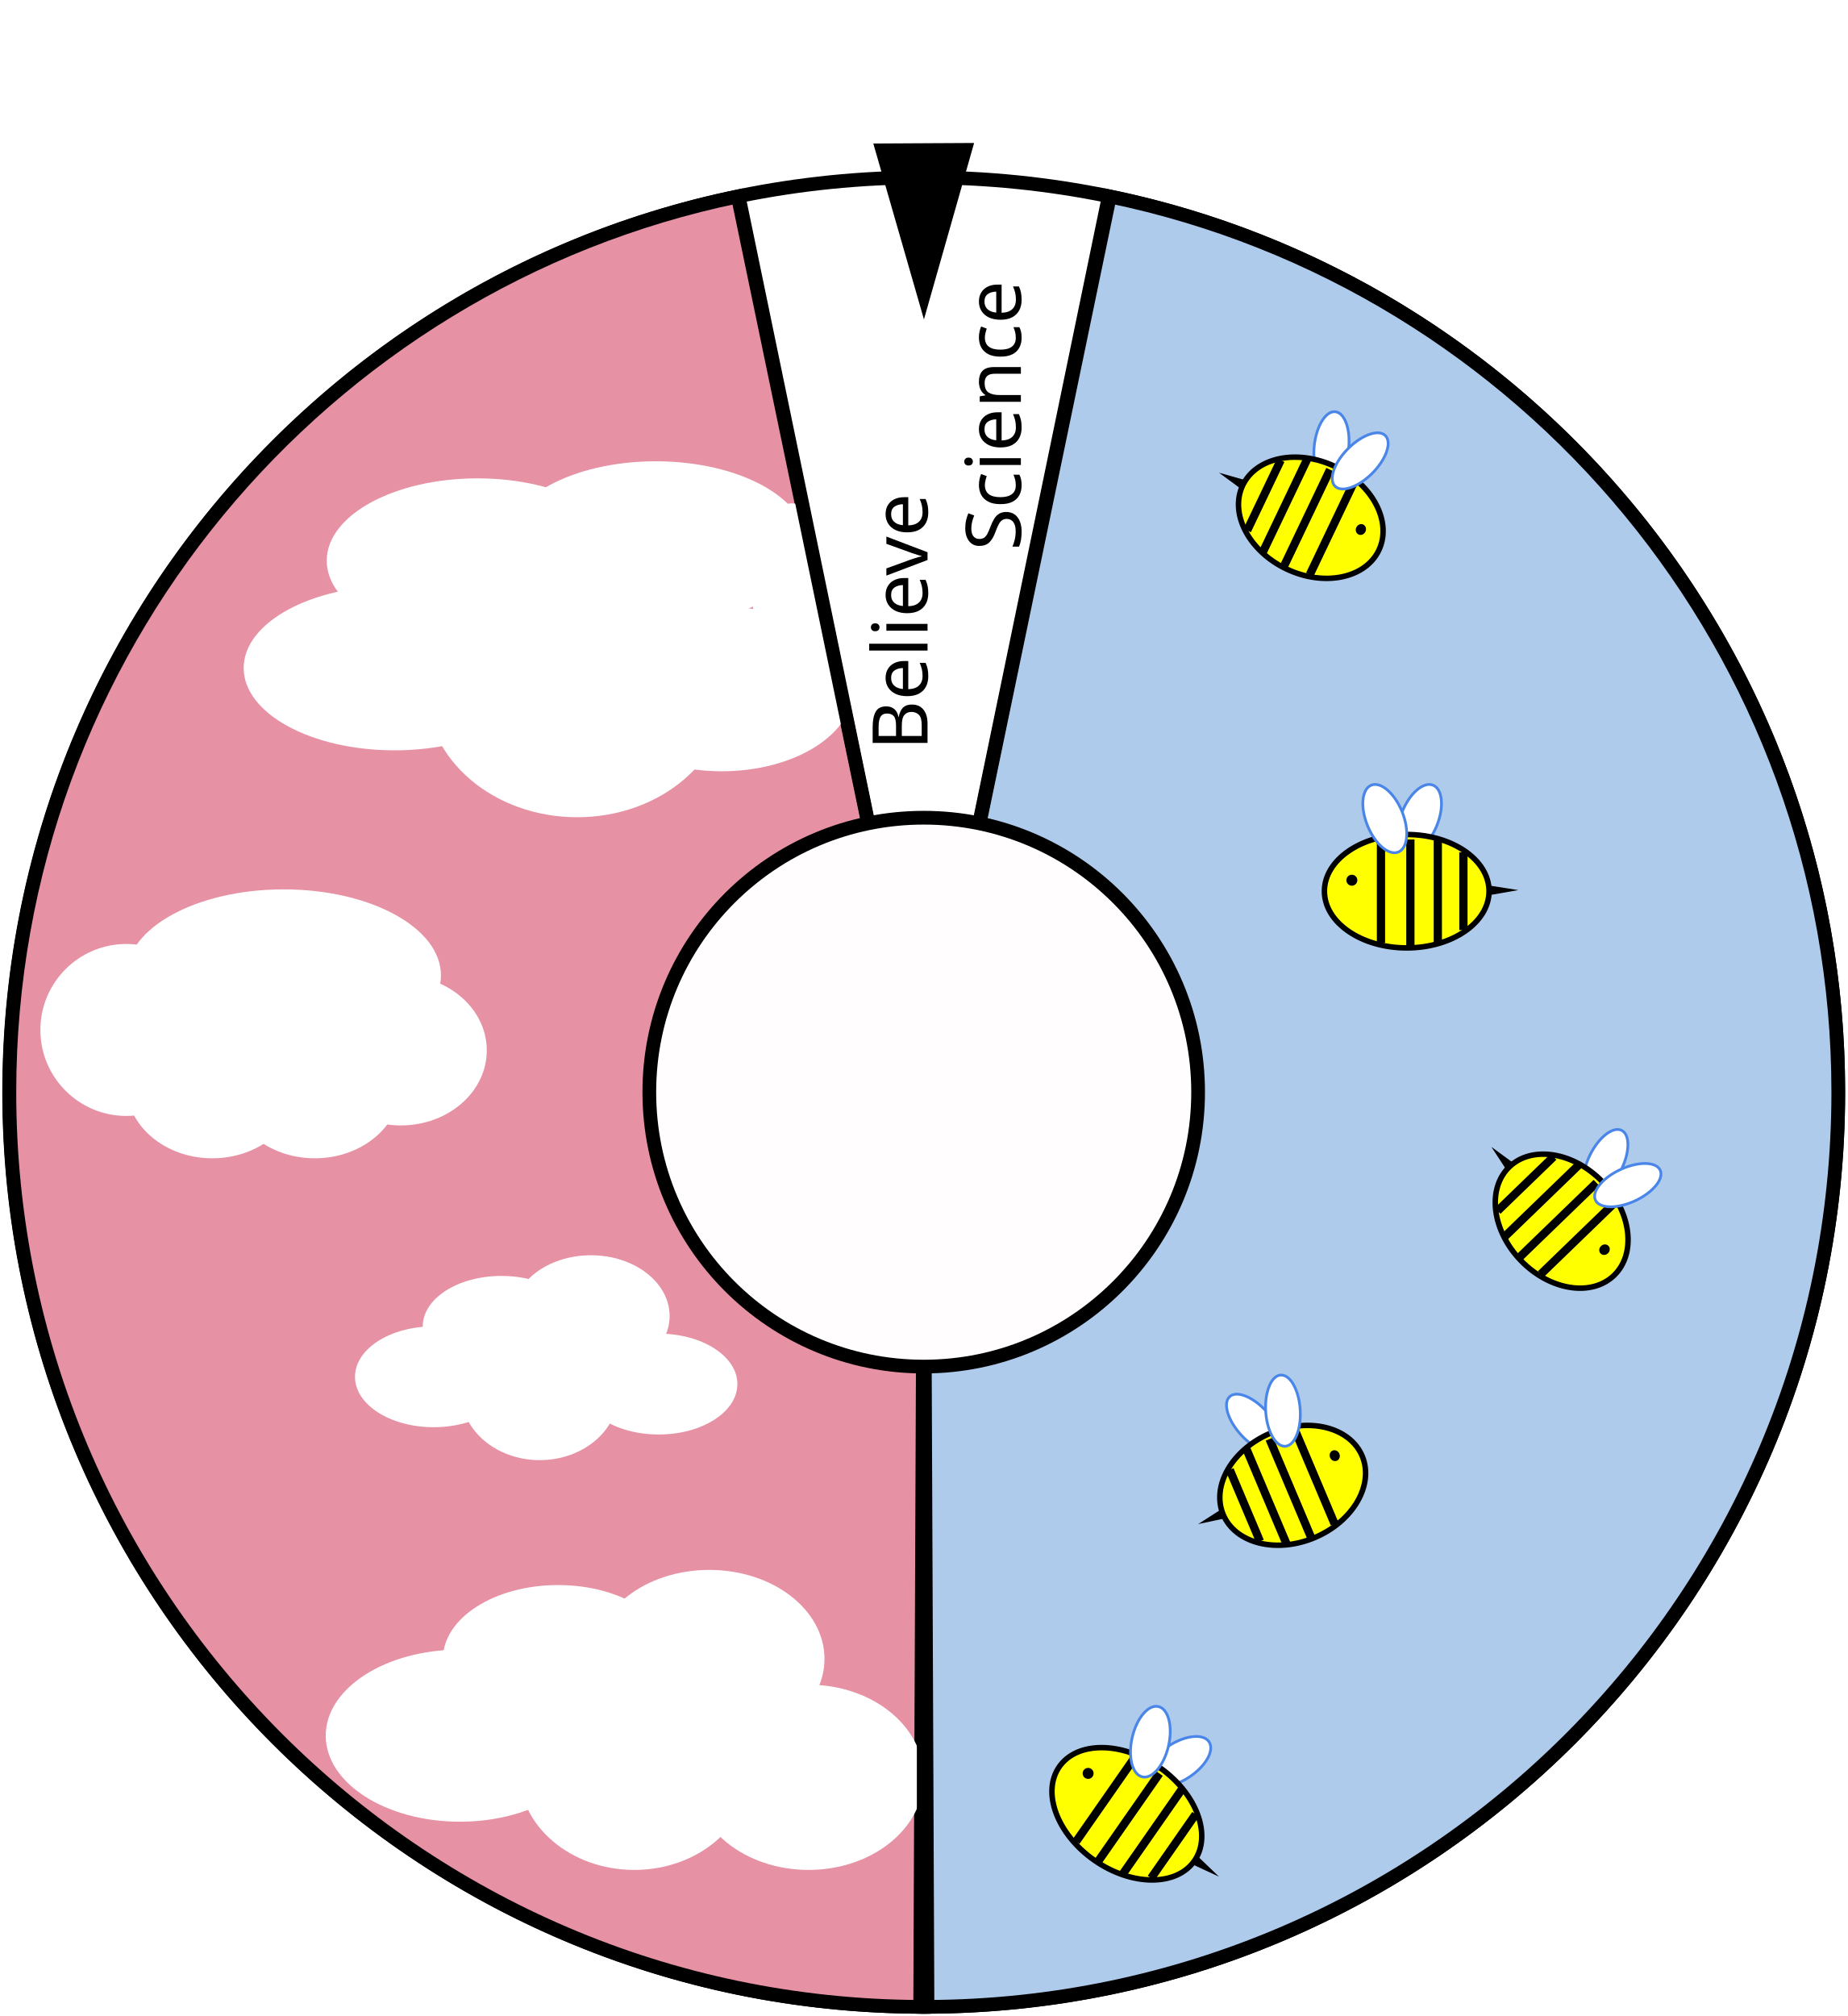
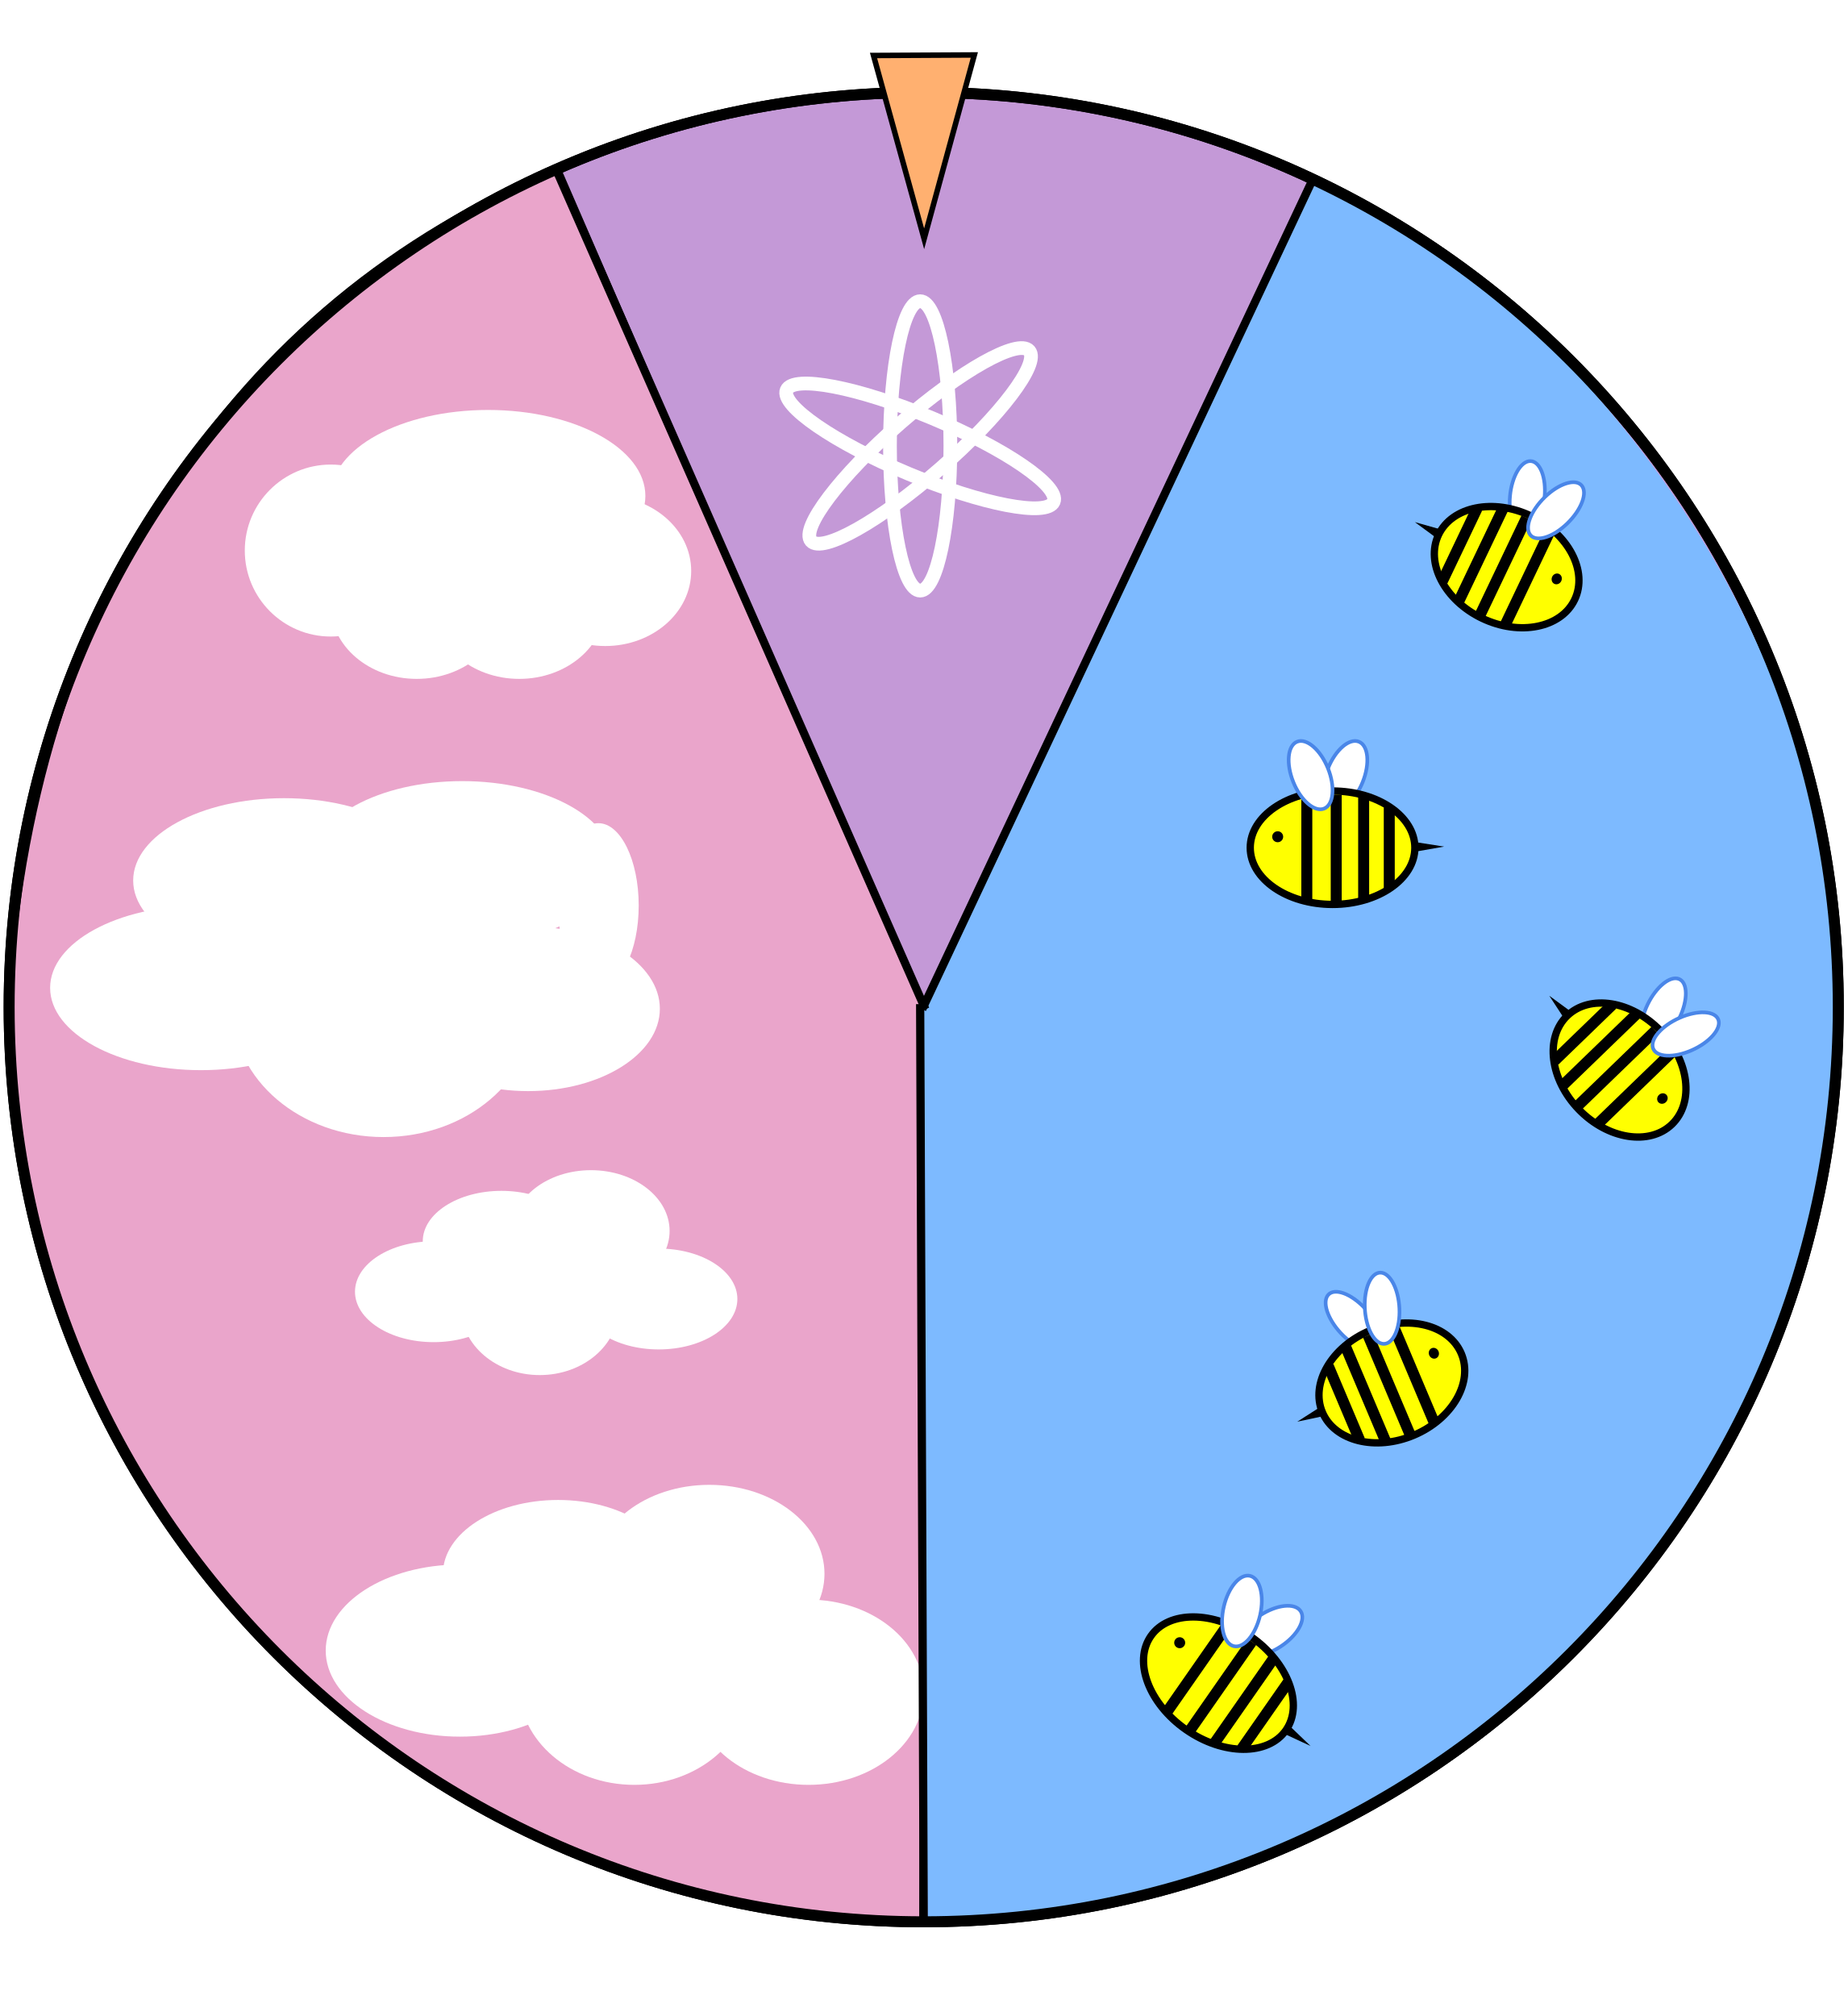
- <svg xmlns="http://www.w3.org/2000/svg" style="isolation:isolate" viewBox="741.962 188.923 505 551.001" width="505pt" height="551.001pt">
+ <svg xmlns="http://www.w3.org/2000/svg" style="isolation:isolate" viewBox="0 0 673.333 734.668" width="673.333" height="734.668">
  <defs>
-     <clipPath id="_clipPath_lV9vzMfv5U5Kx8PLqWeulKCt2FDyY69j">
-       <rect x="741.962" y="188.923" width="505" height="551.001" />
+     <clipPath id="_clipPath_NSBjPLQAgbLXhKRAoGESswhxrPtb97RG">
+       <rect width="673.333" height="734.668" />
    </clipPath>
  </defs>
-   <g clip-path="url(#_clipPath_lV9vzMfv5U5Kx8PLqWeulKCt2FDyY69j)">
-     <circle vector-effect="non-scaling-stroke" cx="994.462" cy="487.424" r="250" fill="rgb(255,255,255)" stroke-width="5" stroke="rgb(0,0,0)" stroke-linejoin="miter" stroke-linecap="square" stroke-miterlimit="3" />
-     <path d=" M 993.496 737.424 C 855.989 736.868 744.525 625.061 744.525 487.426 C 744.525 366.878 830.031 266.143 943.649 242.616 L 994.525 487.426 L 993.496 737.424 Z " fill="rgb(230,145,164)" vector-effect="non-scaling-stroke" stroke-width="5" stroke="rgb(0,0,0)" stroke-linejoin="miter" stroke-linecap="square" stroke-miterlimit="3" />
-     <path d=" M 995.491 737.424 C 1132.998 736.868 1244.462 625.061 1244.462 487.426 C 1244.462 366.878 1158.956 266.143 1045.338 242.616 L 994.462 487.426 L 995.491 737.424 Z " fill="rgb(175,203,236)" vector-effect="non-scaling-stroke" stroke-width="5" stroke="rgb(0,0,0)" stroke-linejoin="miter" stroke-linecap="square" stroke-miterlimit="3" />
-     <text transform="matrix(0,-1,1,0,995.507,394)" style="font-family:'B612 Mono';font-weight:400;font-size:21px;font-style:normal;fill:#000000;stroke:none;">Believe     </text>
-     <text transform="matrix(0,-1,1,0,1021.022,339.4)" style="font-family:'B612 Mono';font-weight:400;font-size:21px;font-style:normal;fill:#000000;stroke:none;">Science</text>
-     <polygon points="1008.242,228,994.525,276.224,980.683,228.146" fill="rgb(0,0,0)" />
-     <g>
-       <ellipse vector-effect="non-scaling-stroke" cx="860.5" cy="565.216" rx="21.5" ry="13.784" fill="rgb(255,255,255)" />
-       <ellipse vector-effect="non-scaling-stroke" cx="879.025" cy="551.433" rx="21.5" ry="13.784" fill="rgb(255,255,255)" />
-       <ellipse vector-effect="non-scaling-stroke" cx="903.5" cy="548.608" rx="21.5" ry="16.608" fill="rgb(255,255,255)" />
-       <ellipse vector-effect="non-scaling-stroke" cx="922.025" cy="567.207" rx="21.5" ry="13.784" fill="rgb(255,255,255)" />
-       <ellipse vector-effect="non-scaling-stroke" cx="889.5" cy="569.716" rx="21.5" ry="18.284" fill="rgb(255,255,255)" />
+   <g clip-path="url(#_clipPath_NSBjPLQAgbLXhKRAoGESswhxrPtb97RG)">
+     <g id="Group">
+       <path d=" M 3.334 367.001 C 3.334 183.029 152.695 33.668 336.667 33.668 C 520.639 33.668 670 183.029 670 367.001 C 670 550.973 520.639 700.334 336.667 700.334 C 152.695 700.334 3.334 550.973 3.334 367.001 Z " fill="rgb(196,153,215)" vector-effect="non-scaling-stroke" stroke-width="4" stroke="rgb(0,0,0)" stroke-opacity="100" stroke-linejoin="miter" stroke-linecap="square" stroke-miterlimit="3" />
+       <path d=" M 335.379 700.749 C 152.036 700.007 3.417 550.931 3.417 367.418 C 11.479 221.759 82.75 109.734 203.679 60.44 L 336.751 367.418 L 335.379 700.749 Z " fill="rgb(234,165,203)" vector-effect="non-scaling-stroke" stroke-width="0.7" stroke="rgb(0,0,0)" stroke-opacity="100" stroke-linejoin="miter" stroke-linecap="square" stroke-miterlimit="3" />
+       <path d=" M 338.039 700.335 C 521.381 699.593 670 550.517 670 367.004 C 670 206.273 542.546 86.826 477.679 67.026 L 336.667 367.004 L 338.039 700.335 Z " fill="rgb(125,186,255)" />
+       <rect x="0" y="-31" width="673.333" height="734.668" transform="matrix(1,0,0,1,0,0)" fill="none" />
+       <path d=" M 3.334 367.001 C 3.334 183.029 152.695 33.668 336.667 33.668 C 520.639 33.668 670 183.029 670 367.001 C 670 550.973 520.639 700.334 336.667 700.334 C 152.695 700.334 3.334 550.973 3.334 367.001 Z " fill="none" vector-effect="non-scaling-stroke" stroke-width="4" stroke="rgb(0,0,0)" stroke-opacity="100" stroke-linejoin="miter" stroke-linecap="square" stroke-miterlimit="3" />
+       <g id="Group">
+         <path d=" M 129.384 470.724 C 129.384 460.581 142.229 452.346 158.051 452.346 C 173.872 452.346 186.717 460.581 186.717 470.724 C 186.717 480.868 173.872 489.103 158.051 489.103 C 142.229 489.103 129.384 480.868 129.384 470.724 Z " fill="rgb(255,255,255)" />
+         <path d=" M 154.084 452.346 C 154.084 442.203 166.929 433.968 182.75 433.968 C 198.572 433.968 211.417 442.203 211.417 452.346 C 211.417 462.489 198.572 470.724 182.75 470.724 C 166.929 470.724 154.084 462.489 154.084 452.346 Z " fill="rgb(255,255,255)" />
+         <path d=" M 186.717 448.58 C 186.717 436.359 199.562 426.436 215.384 426.436 C 231.206 426.436 244.051 436.359 244.051 448.58 C 244.051 460.802 231.206 470.724 215.384 470.724 C 199.562 470.724 186.717 460.802 186.717 448.58 Z " fill="rgb(255,255,255)" />
+         <path d=" M 211.417 473.379 C 211.417 463.236 224.262 455.001 240.084 455.001 C 255.905 455.001 268.75 463.236 268.75 473.379 C 268.75 483.522 255.905 491.757 240.084 491.757 C 224.262 491.757 211.417 483.522 211.417 473.379 Z " fill="rgb(255,255,255)" />
+         <path d=" M 168.051 476.724 C 168.051 463.27 180.896 452.346 196.717 452.346 C 212.539 452.346 225.384 463.27 225.384 476.724 C 225.384 490.179 212.539 501.103 196.717 501.103 C 180.896 501.103 168.051 490.179 168.051 476.724 Z " fill="rgb(255,255,255)" />
+       </g>
+       <g id="Group">
+         <path d=" M 118.717 601.505 C 118.717 584.198 140.635 570.146 167.632 570.146 C 194.629 570.146 216.547 584.198 216.547 601.505 C 216.547 618.813 194.629 632.865 167.632 632.865 C 140.635 632.865 118.717 618.813 118.717 601.505 Z " fill="rgb(255,255,255)" />
+         <path d=" M 161.432 573.528 C 161.432 558.676 180.241 546.617 203.408 546.617 C 226.575 546.617 245.384 558.676 245.384 573.528 C 245.384 588.381 226.575 600.439 203.408 600.439 C 180.241 600.439 161.432 588.381 161.432 573.528 Z " fill="rgb(255,255,255)" />
+         <path d=" M 216.547 573.528 C 216.547 555.632 235.356 541.103 258.523 541.103 C 281.691 541.103 300.5 555.632 300.5 573.528 C 300.5 591.424 281.691 605.954 258.523 605.954 C 235.356 605.954 216.547 591.424 216.547 573.528 Z " fill="rgb(255,255,255)" />
+         <path d=" M 252.715 616.683 C 252.715 598.054 271.523 582.93 294.691 582.93 C 317.858 582.93 336.667 598.054 336.667 616.683 C 336.667 635.312 317.858 650.436 294.691 650.436 C 271.523 650.436 252.715 635.312 252.715 616.683 Z " fill="rgb(255,255,255)" />
+         <path d=" M 189.214 614.739 C 189.214 595.038 208.023 579.043 231.19 579.043 C 254.357 579.043 273.166 595.038 273.166 614.739 C 273.166 634.441 254.357 650.436 231.19 650.436 C 208.023 650.436 189.214 634.441 189.214 614.739 Z " fill="rgb(255,255,255)" />
+       </g>
+       <line x1="203.679" y1="64.026" x2="336.667" y2="366.436" vector-effect="non-scaling-stroke" stroke-width="3" stroke="rgb(0,0,0)" stroke-opacity="100" stroke-linejoin="miter" stroke-linecap="square" stroke-miterlimit="3" />
+       <line x1="477.679" y1="67.026" x2="336.751" y2="366.436" vector-effect="non-scaling-stroke" stroke-width="3" stroke="rgb(0,0,0)" stroke-opacity="100" stroke-linejoin="miter" stroke-linecap="square" stroke-miterlimit="3" />
+       <line x1="335.379" y1="367.418" x2="336.667" y2="700.335" vector-effect="non-scaling-stroke" stroke-width="3" stroke="rgb(0,0,0)" stroke-opacity="100" stroke-linejoin="miter" stroke-linecap="square" stroke-miterlimit="3" />
+       <g id="Group">
+         <path d=" M 89.22 200.629 C 89.22 183.336 103.26 169.296 120.553 169.296 C 137.847 169.296 151.887 183.336 151.887 200.629 C 151.887 217.922 137.847 231.962 120.553 231.962 C 103.26 231.962 89.22 217.922 89.22 200.629 Z " fill="rgb(255,255,255)" />
+         <path d=" M 120.553 220.731 C 120.553 206.013 134.593 194.064 151.887 194.064 C 169.18 194.064 183.22 206.013 183.22 220.731 C 183.22 235.448 169.18 247.397 151.887 247.397 C 134.593 247.397 120.553 235.448 120.553 220.731 Z " fill="rgb(255,255,255)" />
+         <path d=" M 157.92 220.731 C 157.92 206.013 171.96 194.064 189.253 194.064 C 206.547 194.064 220.587 206.013 220.587 220.731 C 220.587 235.448 206.547 247.397 189.253 247.397 C 171.96 247.397 157.92 235.448 157.92 220.731 Z " fill="rgb(255,255,255)" />
+         <path d=" M 189.253 208.077 C 189.253 192.984 203.293 180.731 220.587 180.731 C 237.88 180.731 251.92 192.984 251.92 208.077 C 251.92 223.17 237.88 235.424 220.587 235.424 C 203.293 235.424 189.253 223.17 189.253 208.077 Z " fill="rgb(255,255,255)" />
+         <path d=" M 120.553 180.731 C 120.553 163.437 146.244 149.397 177.887 149.397 C 209.53 149.397 235.22 163.437 235.22 180.731 C 235.22 198.024 209.53 212.064 177.887 212.064 C 146.244 212.064 120.553 198.024 120.553 180.731 Z " fill="rgb(255,255,255)" />
+       </g>
+       <g id="Group">
+         <path d=" M 484.052 279.932 C 486.769 273.207 491.799 268.885 495.276 270.291 C 498.752 271.695 499.369 278.296 496.651 285.023 C 493.933 291.75 488.904 296.069 485.428 294.665 C 481.951 293.26 481.335 286.659 484.052 279.932 Z " fill="rgb(255,255,255)" vector-effect="non-scaling-stroke" stroke-width="1.333" stroke="rgb(74,134,232)" stroke-opacity="100" stroke-linejoin="miter" stroke-linecap="square" stroke-miterlimit="3" />
+         <path d=" M 455.679 308.925 C 455.679 297.519 469.122 288.259 485.679 288.259 C 502.237 288.259 515.679 297.519 515.679 308.925 C 515.679 320.332 502.237 329.592 485.679 329.592 C 469.122 329.592 455.679 320.332 455.679 308.925 Z " fill="rgb(255,255,0)" vector-effect="non-scaling-stroke" stroke-width="2.667" stroke="rgb(0,0,0)" stroke-opacity="100" stroke-linejoin="miter" stroke-linecap="square" stroke-miterlimit="3" />
+         <line x1="506.347" y1="296.259" x2="506.347" y2="321.592" vector-effect="non-scaling-stroke" stroke-width="4" stroke="rgb(0,0,0)" stroke-opacity="100" stroke-linejoin="miter" stroke-linecap="square" stroke-miterlimit="3" />
+         <line x1="476.296" y1="291.592" x2="476.296" y2="326.259" vector-effect="non-scaling-stroke" stroke-width="4" stroke="rgb(0,0,0)" stroke-opacity="100" stroke-linejoin="miter" stroke-linecap="square" stroke-miterlimit="3" />
+         <line x1="487.013" y1="291.592" x2="487.013" y2="328.259" vector-effect="non-scaling-stroke" stroke-width="4" stroke="rgb(0,0,0)" stroke-opacity="100" stroke-linejoin="miter" stroke-linecap="square" stroke-miterlimit="3" />
+         <line x1="497.013" y1="291.592" x2="497.013" y2="326.259" vector-effect="non-scaling-stroke" stroke-width="4" stroke="rgb(0,0,0)" stroke-opacity="100" stroke-linejoin="miter" stroke-linecap="square" stroke-miterlimit="3" />
+         <path d=" M 515.691 306.847 L 526.352 308.517 L 516.407 310.265 L 515.691 306.847 Z " fill="rgb(0,0,0)" />
+         <path d=" M 471.384 285.024 C 468.661 278.3 469.273 271.699 472.749 270.292 C 476.225 268.884 481.257 273.201 483.979 279.927 C 486.701 286.651 486.089 293.252 482.613 294.66 C 479.137 296.067 474.105 291.75 471.384 285.024 Z " fill="rgb(255,255,255)" vector-effect="non-scaling-stroke" stroke-width="1.333" stroke="rgb(74,134,232)" stroke-opacity="100" stroke-linejoin="miter" stroke-linecap="square" stroke-miterlimit="3" />
+         <path d=" M 463.679 304.925 C 463.679 303.822 464.576 302.925 465.679 302.925 C 466.783 302.925 467.679 303.822 467.679 304.925 C 467.679 306.029 466.783 306.925 465.679 306.925 C 464.576 306.925 463.679 306.029 463.679 304.925 Z " fill="rgb(0,0,0)" />
+       </g>
+       <g id="Group">
+         <path d=" M 459.33 588.643 C 465.406 584.681 472.003 584.013 474.051 587.153 C 476.101 590.294 472.83 596.062 466.754 600.025 C 460.678 603.989 454.081 604.655 452.033 601.515 C 449.985 598.374 453.254 592.606 459.33 588.643 Z " fill="rgb(255,255,255)" vector-effect="non-scaling-stroke" stroke-width="1.333" stroke="rgb(74,134,232)" stroke-opacity="100" stroke-linejoin="miter" stroke-linecap="square" stroke-miterlimit="3" />
+         <path d=" M 419.474 596.198 C 425.998 586.842 442.321 586.934 455.903 596.403 C 469.485 605.874 475.215 621.158 468.691 630.515 C 462.169 639.871 445.845 639.779 432.263 630.31 C 418.681 620.839 412.95 605.555 419.474 596.198 Z " fill="rgb(255,255,0)" vector-effect="non-scaling-stroke" stroke-width="2.667" stroke="rgb(0,0,0)" stroke-opacity="100" stroke-linejoin="miter" stroke-linecap="square" stroke-miterlimit="3" />
+         <line x1="468.281" y1="614.786" x2="453.791" y2="635.567" vector-effect="non-scaling-stroke" stroke-width="4" stroke="rgb(0,0,0)" stroke-opacity="100" stroke-linejoin="miter" stroke-linecap="square" stroke-miterlimit="3" />
+         <line x1="446.299" y1="593.771" x2="426.471" y2="622.209" vector-effect="non-scaling-stroke" stroke-width="4" stroke="rgb(0,0,0)" stroke-opacity="100" stroke-linejoin="miter" stroke-linecap="square" stroke-miterlimit="3" />
+         <line x1="455.09" y1="599.901" x2="434.119" y2="629.978" vector-effect="non-scaling-stroke" stroke-width="4" stroke="rgb(0,0,0)" stroke-opacity="100" stroke-linejoin="miter" stroke-linecap="square" stroke-miterlimit="3" />
+         <line x1="463.293" y1="605.621" x2="443.466" y2="634.057" vector-effect="non-scaling-stroke" stroke-width="4" stroke="rgb(0,0,0)" stroke-opacity="100" stroke-linejoin="miter" stroke-linecap="square" stroke-miterlimit="3" />
+         <path d=" M 469.889 628.817 L 477.679 636.285 L 468.522 632.031 L 469.889 628.817 Z " fill="rgb(0,0,0)" />
+         <path d=" M 446.026 585.575 C 447.639 578.502 451.917 573.437 455.573 574.27 C 459.229 575.105 460.887 581.523 459.274 588.597 C 457.661 595.67 453.383 600.735 449.727 599.901 C 446.071 599.067 444.413 592.647 446.026 585.575 Z " fill="rgb(255,255,255)" vector-effect="non-scaling-stroke" stroke-width="1.333" stroke="rgb(74,134,232)" stroke-opacity="100" stroke-linejoin="miter" stroke-linecap="square" stroke-miterlimit="3" />
+         <path d=" M 428.325 597.493 C 428.955 596.587 430.203 596.365 431.109 596.997 C 432.014 597.627 432.237 598.875 431.606 599.781 C 430.974 600.686 429.726 600.909 428.821 600.277 C 427.915 599.646 427.693 598.398 428.325 597.493 Z " fill="rgb(0,0,0)" />
+       </g>
+       <g id="Group">
+         <path d=" M 497.375 476.68 C 492.463 471.454 486.538 469.267 484.151 471.8 C 481.766 474.335 483.815 480.635 488.726 485.862 C 493.638 491.088 499.563 493.274 501.95 490.74 C 504.337 488.207 502.286 481.907 497.375 476.68 Z " fill="rgb(255,255,255)" vector-effect="non-scaling-stroke" stroke-width="1.333" stroke="rgb(74,134,232)" stroke-opacity="100" stroke-linejoin="miter" stroke-linecap="square" stroke-miterlimit="3" />
+         <path d=" M 532.599 493.268 C 528.159 482.762 513.213 479.026 499.243 484.93 C 485.274 490.834 477.537 504.156 481.978 514.663 C 486.418 525.17 501.365 528.906 515.334 523.002 C 529.303 517.098 537.041 503.775 532.599 493.268 Z " fill="rgb(255,255,0)" vector-effect="non-scaling-stroke" stroke-width="2.667" stroke="rgb(0,0,0)" stroke-opacity="100" stroke-linejoin="miter" stroke-linecap="square" stroke-miterlimit="3" />
+         <line x1="484.921" y1="499.668" x2="494.783" y2="523.003" vector-effect="non-scaling-stroke" stroke-width="4" stroke="rgb(0,0,0)" stroke-opacity="100" stroke-linejoin="miter" stroke-linecap="square" stroke-miterlimit="3" />
+         <line x1="508.458" y1="484.654" x2="521.954" y2="516.586" vector-effect="non-scaling-stroke" stroke-width="4" stroke="rgb(0,0,0)" stroke-opacity="100" stroke-linejoin="miter" stroke-linecap="square" stroke-miterlimit="3" />
+         <line x1="499.415" y1="488.475" x2="513.69" y2="522.25" vector-effect="non-scaling-stroke" stroke-width="4" stroke="rgb(0,0,0)" stroke-opacity="100" stroke-linejoin="miter" stroke-linecap="square" stroke-miterlimit="3" />
+         <line x1="490.979" y1="492.042" x2="504.475" y2="523.972" vector-effect="non-scaling-stroke" stroke-width="4" stroke="rgb(0,0,0)" stroke-opacity="100" stroke-linejoin="miter" stroke-linecap="square" stroke-miterlimit="3" />
+         <path d=" M 481.159 512.754 L 472.814 518.094 L 481.885 516.158 L 481.159 512.754 Z " fill="rgb(0,0,0)" />
+         <path d=" M 510.046 476.852 C 509.725 469.688 506.638 463.826 503.158 463.77 C 499.677 463.712 497.113 469.483 497.434 476.648 C 497.755 483.812 500.842 489.675 504.322 489.732 C 507.802 489.788 510.367 484.018 510.046 476.852 Z " fill="rgb(255,255,255)" vector-effect="non-scaling-stroke" stroke-width="1.333" stroke="rgb(74,134,232)" stroke-opacity="100" stroke-linejoin="miter" stroke-linecap="square" stroke-miterlimit="3" />
+         <path d=" M 524.293 492.436 C 523.863 491.42 522.758 490.914 521.827 491.307 C 520.895 491.7 520.489 492.846 520.918 493.863 C 521.349 494.879 522.453 495.386 523.385 494.992 C 524.315 494.598 524.723 493.454 524.293 492.436 Z " fill="rgb(0,0,0)" />
+       </g>
+       <g id="Group">
+         <path d=" M 562.959 181.157 C 563.61 174.015 561.314 168.131 557.834 168.027 C 554.355 167.923 551.002 173.637 550.351 180.78 C 549.701 187.923 551.997 193.805 555.477 193.909 C 558.955 194.013 562.309 188.3 562.959 181.157 Z " fill="rgb(255,255,255)" vector-effect="non-scaling-stroke" stroke-width="1.333" stroke="rgb(74,134,232)" stroke-opacity="100" stroke-linejoin="miter" stroke-linecap="square" stroke-miterlimit="3" />
+         <path d=" M 573.925 218.516 C 578.838 208.223 571.714 194.561 558.027 188.029 C 544.341 181.496 529.239 184.551 524.326 194.844 C 519.414 205.139 526.537 218.799 540.223 225.332 C 553.911 231.864 569.011 228.811 573.925 218.516 Z " fill="rgb(255,255,0)" vector-effect="non-scaling-stroke" stroke-width="2.667" stroke="rgb(0,0,0)" stroke-opacity="100" stroke-linejoin="miter" stroke-linecap="square" stroke-miterlimit="3" />
+         <line x1="537.498" y1="187.095" x2="526.586" y2="209.957" vector-effect="non-scaling-stroke" stroke-width="4" stroke="rgb(0,0,0)" stroke-opacity="100" stroke-linejoin="miter" stroke-linecap="square" stroke-miterlimit="3" />
+         <line x1="564.349" y1="194.74" x2="549.417" y2="226.025" vector-effect="non-scaling-stroke" stroke-width="4" stroke="rgb(0,0,0)" stroke-opacity="100" stroke-linejoin="miter" stroke-linecap="square" stroke-miterlimit="3" />
+         <line x1="555.49" y1="190.511" x2="539.697" y2="223.603" vector-effect="non-scaling-stroke" stroke-width="4" stroke="rgb(0,0,0)" stroke-opacity="100" stroke-linejoin="miter" stroke-linecap="square" stroke-miterlimit="3" />
+         <line x1="547.223" y1="186.565" x2="532.291" y2="217.852" vector-effect="non-scaling-stroke" stroke-width="4" stroke="rgb(0,0,0)" stroke-opacity="100" stroke-linejoin="miter" stroke-linecap="square" stroke-miterlimit="3" />
+         <path d=" M 525.213 192.964 L 515.679 190.265 L 523.147 195.767 L 525.213 192.964 Z " fill="rgb(0,0,0)" />
+         <path d=" M 571.238 190.751 C 576.385 185.756 578.722 179.556 576.455 176.915 C 574.187 174.275 568.169 176.185 563.022 181.18 C 557.875 186.175 555.538 192.375 557.805 195.016 C 560.073 197.656 566.091 195.745 571.238 190.751 Z " fill="rgb(255,255,255)" vector-effect="non-scaling-stroke" stroke-width="1.333" stroke="rgb(74,134,232)" stroke-opacity="100" stroke-linejoin="miter" stroke-linecap="square" stroke-miterlimit="3" />
+         <path d=" M 569.035 211.751 C 569.51 210.755 569.155 209.592 568.243 209.156 C 567.33 208.72 566.203 209.176 565.729 210.172 C 565.253 211.168 565.607 212.331 566.519 212.767 C 567.433 213.201 568.559 212.747 569.035 211.751 Z " fill="rgb(0,0,0)" />
+       </g>
+       <g id="Group">
+         <path d=" M 612.163 370.855 C 615.266 364.39 615.169 358.075 611.945 356.763 C 608.721 355.451 603.585 359.635 600.481 366.101 C 597.377 372.567 597.475 378.882 600.698 380.194 C 603.922 381.506 609.059 377.322 612.163 370.855 Z " fill="rgb(255,255,255)" vector-effect="non-scaling-stroke" stroke-width="1.333" stroke="rgb(74,134,232)" stroke-opacity="100" stroke-linejoin="miter" stroke-linecap="square" stroke-miterlimit="3" />
+         <path d=" M 609.395 409.693 C 617.593 401.762 615.687 386.474 605.142 375.574 C 594.598 364.674 579.381 362.263 571.183 370.194 C 562.985 378.125 564.89 393.413 575.435 404.313 C 585.981 415.213 601.197 417.623 609.395 409.693 Z " fill="rgb(255,255,0)" vector-effect="non-scaling-stroke" stroke-width="2.667" stroke="rgb(0,0,0)" stroke-opacity="100" stroke-linejoin="miter" stroke-linecap="square" stroke-miterlimit="3" />
+         <line x1="586.231" y1="367.531" x2="568.023" y2="385.145" vector-effect="non-scaling-stroke" stroke-width="4" stroke="rgb(0,0,0)" stroke-opacity="100" stroke-linejoin="miter" stroke-linecap="square" stroke-miterlimit="3" />
+         <line x1="608.723" y1="384.069" x2="583.807" y2="408.173" vector-effect="non-scaling-stroke" stroke-width="4" stroke="rgb(0,0,0)" stroke-opacity="100" stroke-linejoin="miter" stroke-linecap="square" stroke-miterlimit="3" />
+         <line x1="601.898" y1="377.014" x2="575.545" y2="402.507" vector-effect="non-scaling-stroke" stroke-width="4" stroke="rgb(0,0,0)" stroke-opacity="100" stroke-linejoin="miter" stroke-linecap="square" stroke-miterlimit="3" />
+         <line x1="595.529" y1="370.43" x2="570.613" y2="394.534" vector-effect="non-scaling-stroke" stroke-width="4" stroke="rgb(0,0,0)" stroke-opacity="100" stroke-linejoin="miter" stroke-linecap="square" stroke-miterlimit="3" />
+         <path d=" M 572.67 368.742 L 564.679 362.883 L 569.755 370.646 L 572.67 368.742 Z " fill="rgb(0,0,0)" />
+         <path d=" M 616.571 382.737 C 623.138 379.853 627.493 374.859 626.29 371.593 C 625.087 368.327 618.781 368.015 612.214 370.899 C 605.647 373.783 601.293 378.777 602.495 382.043 C 603.698 385.309 610.005 385.621 616.571 382.737 Z " fill="rgb(255,255,255)" vector-effect="non-scaling-stroke" stroke-width="1.333" stroke="rgb(74,134,232)" stroke-opacity="100" stroke-linejoin="miter" stroke-linecap="square" stroke-miterlimit="3" />
+         <path d=" M 607.175 401.645 C 607.969 400.878 608.042 399.665 607.338 398.938 C 606.635 398.211 605.421 398.245 604.627 399.011 C 603.834 399.779 603.761 400.993 604.463 401.719 C 605.167 402.446 606.382 402.413 607.175 401.645 Z " fill="rgb(0,0,0)" />
+       </g>
+       <g id="Group">
+         <path d=" M 324.366 162.495 C 324.366 133.389 329.301 109.759 335.379 109.759 C 341.457 109.759 346.391 133.389 346.391 162.495 C 346.391 191.601 341.457 215.231 335.379 215.231 C 329.301 215.231 324.366 191.601 324.366 162.495 Z " fill="none" vector-effect="non-scaling-stroke" stroke-width="5" stroke="rgb(255,255,255)" stroke-linejoin="miter" stroke-linecap="square" stroke-miterlimit="3" />
+         <path d=" M 328.141 154.195 C 350.077 135.065 371.13 123.254 375.125 127.835 C 379.12 132.415 364.553 151.665 342.617 170.795 C 320.68 189.924 299.627 201.736 295.632 197.155 C 291.638 192.574 306.204 173.324 328.141 154.195 Z " fill="none" vector-effect="non-scaling-stroke" stroke-width="5" stroke="rgb(255,255,255)" stroke-linejoin="miter" stroke-linecap="square" stroke-miterlimit="3" />
+         <path d=" M 339.626 152.334 C 366.48 163.56 386.379 177.227 384.034 182.834 C 381.69 188.442 357.985 183.881 331.131 172.655 C 304.277 161.43 284.379 147.763 286.723 142.155 C 289.067 136.547 312.772 141.108 339.626 152.334 Z " fill="none" vector-effect="non-scaling-stroke" stroke-width="5" stroke="rgb(255,255,255)" stroke-linejoin="miter" stroke-linecap="square" stroke-miterlimit="3" />
+       </g>
+       <g id="Group">
+         <path d=" M 84.842 367.619 C 84.842 341.819 109.473 320.873 139.811 320.873 C 170.149 320.873 194.779 341.819 194.779 367.619 C 194.779 393.418 170.149 414.364 139.811 414.364 C 109.473 414.364 84.842 393.418 84.842 367.619 Z " fill="rgb(255,255,255)" />
+         <path d=" M 18.27 359.986 C 18.27 343.429 42.901 329.986 73.239 329.986 C 103.577 329.986 128.208 343.429 128.208 359.986 C 128.208 376.544 103.577 389.986 73.239 389.986 C 42.901 389.986 18.27 376.544 18.27 359.986 Z " fill="rgb(255,255,255)" />
+         <path d=" M 48.54 320.873 C 48.54 304.316 73.17 290.873 103.508 290.873 C 133.847 290.873 158.477 304.316 158.477 320.873 C 158.477 337.431 133.847 350.873 103.508 350.873 C 73.17 350.873 48.54 337.431 48.54 320.873 Z " fill="rgb(255,255,255)" />
+         <path d=" M 113.508 314.653 C 113.508 298.095 138.139 284.653 168.477 284.653 C 198.815 284.653 223.446 298.095 223.446 314.653 C 223.446 331.21 198.815 344.653 168.477 344.653 C 138.139 344.653 113.508 331.21 113.508 314.653 Z " fill="rgb(255,255,255)" />
+         <path d=" M 144.489 367.619 C 144.489 351.061 165.999 337.619 192.493 337.619 C 218.988 337.619 240.498 351.061 240.498 367.619 C 240.498 384.176 218.988 397.619 192.493 397.619 C 165.999 397.619 144.489 384.176 144.489 367.619 Z " fill="rgb(255,255,255)" />
+         <path d=" M 203.389 329.986 C 203.389 313.429 209.976 299.986 218.09 299.986 C 226.204 299.986 232.791 313.429 232.791 329.986 C 232.791 346.544 226.204 359.986 218.09 359.986 C 209.976 359.986 203.389 346.544 203.389 329.986 Z " fill="rgb(255,255,255)" />
+       </g>
    </g>
-     <g>
-       <ellipse vector-effect="non-scaling-stroke" cx="867.686" cy="663.302" rx="36.686" ry="23.519" fill="rgb(255,255,255)" />
-       <ellipse vector-effect="non-scaling-stroke" cx="894.518" cy="642.319" rx="31.482" ry="20.183" fill="rgb(255,255,255)" />
-       <ellipse vector-effect="non-scaling-stroke" cx="935.855" cy="642.319" rx="31.482" ry="24.319" fill="rgb(255,255,255)" />
-       <ellipse vector-effect="non-scaling-stroke" cx="962.98" cy="674.685" rx="31.482" ry="25.315" fill="rgb(255,255,255)" />
-       <ellipse vector-effect="non-scaling-stroke" cx="915.355" cy="673.228" rx="31.482" ry="26.772" fill="rgb(255,255,255)" />
-     </g>
-     <g>
-       <ellipse vector-effect="non-scaling-stroke" cx="899.727" cy="377.224" rx="41.227" ry="35.059" fill="rgb(255,255,255)" />
-       <ellipse vector-effect="non-scaling-stroke" cx="849.798" cy="371.5" rx="41.227" ry="22.5" fill="rgb(255,255,255)" />
-       <ellipse vector-effect="non-scaling-stroke" cx="872.5" cy="342.165" rx="41.227" ry="22.5" fill="rgb(255,255,255)" />
-       <ellipse vector-effect="non-scaling-stroke" cx="921.227" cy="337.5" rx="41.227" ry="22.5" fill="rgb(255,255,255)" />
-       <ellipse vector-effect="non-scaling-stroke" cx="939.239" cy="377.224" rx="36.003" ry="22.5" fill="rgb(255,255,255)" />
-       <ellipse vector-effect="non-scaling-stroke" cx="958.436" cy="349" rx="11.026" ry="22.5" fill="rgb(255,255,255)" />
-     </g>
-     <line x1="944.462" y1="245.424" x2="994.462" y2="487" vector-effect="non-scaling-stroke" stroke-width="5" stroke="rgb(0,0,0)" stroke-linejoin="miter" stroke-linecap="square" stroke-miterlimit="3" />
-     <line x1="1044.462" y1="245.424" x2="994.525" y2="487" vector-effect="non-scaling-stroke" stroke-width="5" stroke="rgb(0,0,0)" stroke-linejoin="miter" stroke-linecap="square" stroke-miterlimit="3" />
-     <line x1="994.462" y1="564.424" x2="994.462" y2="737.424" vector-effect="non-scaling-stroke" stroke-width="5" stroke="rgb(0,0,0)" stroke-linejoin="miter" stroke-linecap="square" stroke-miterlimit="3" />
-     <circle vector-effect="non-scaling-stroke" cx="994.462" cy="487.424" r="75.009" fill="rgb(255,253,253)" stroke-width="5" stroke="rgb(0,0,0)" stroke-linejoin="miter" stroke-linecap="square" stroke-miterlimit="3" />
-     <g>
-       <circle vector-effect="non-scaling-stroke" cx="776.5" cy="470.424" r="23.5" fill="rgb(255,255,255)" />
-       <ellipse vector-effect="non-scaling-stroke" cx="800" cy="485.5" rx="23.5" ry="20" fill="rgb(255,255,255)" />
-       <ellipse vector-effect="non-scaling-stroke" cx="828.025" cy="485.5" rx="23.5" ry="20" fill="rgb(255,255,255)" />
-       <ellipse vector-effect="non-scaling-stroke" cx="851.525" cy="476.01" rx="23.5" ry="20.51" fill="rgb(255,255,255)" />
-       <ellipse vector-effect="non-scaling-stroke" cx="819.5" cy="455.5" rx="43" ry="23.5" fill="rgb(255,255,255)" />
-     </g>
-     <g>
-       <path d=" M 1125.275 410.755 C 1127.313 405.711 1131.085 402.47 1133.693 403.524 C 1136.3 404.577 1136.763 409.528 1134.724 414.573 C 1132.686 419.618 1128.914 422.858 1126.307 421.805 C 1123.699 420.751 1123.237 415.8 1125.275 410.755 Z " fill="rgb(255,255,255)" vector-effect="non-scaling-stroke" stroke-width="1" stroke="rgb(74,134,232)" stroke-linejoin="miter" stroke-linecap="square" stroke-miterlimit="3" />
-       <ellipse vector-effect="non-scaling-stroke" cx="1126.496" cy="432.5" rx="22.5" ry="15.5" fill="rgb(255,255,0)" stroke-width="2" stroke="rgb(0,0,0)" stroke-linejoin="miter" stroke-linecap="square" stroke-miterlimit="3" />
-       <line x1="1141.996" y1="423" x2="1141.996" y2="442" vector-effect="non-scaling-stroke" stroke-width="3" stroke="rgb(0,0,0)" stroke-linejoin="miter" stroke-linecap="square" stroke-miterlimit="3" />
-       <line x1="1119.458" y1="419.5" x2="1119.458" y2="445.5" vector-effect="non-scaling-stroke" stroke-width="3" stroke="rgb(0,0,0)" stroke-linejoin="miter" stroke-linecap="square" stroke-miterlimit="3" />
-       <line x1="1127.496" y1="419.5" x2="1127.496" y2="447" vector-effect="non-scaling-stroke" stroke-width="3" stroke="rgb(0,0,0)" stroke-linejoin="miter" stroke-linecap="square" stroke-miterlimit="3" />
-       <line x1="1134.996" y1="419.5" x2="1134.996" y2="445.5" vector-effect="non-scaling-stroke" stroke-width="3" stroke="rgb(0,0,0)" stroke-linejoin="miter" stroke-linecap="square" stroke-miterlimit="3" />
-       <polygon points="1149.004,430.941,1157,432.194,1149.541,433.505" fill="rgb(0,0,0)" />
-       <path d=" M 1115.774 414.574 C 1113.732 409.531 1114.191 404.58 1116.798 403.525 C 1119.405 402.469 1123.179 405.707 1125.22 410.751 C 1127.262 415.794 1126.803 420.745 1124.196 421.801 C 1121.589 422.856 1117.815 419.618 1115.774 414.574 Z " fill="rgb(255,255,255)" vector-effect="non-scaling-stroke" stroke-width="1" stroke="rgb(74,134,232)" stroke-linejoin="miter" stroke-linecap="square" stroke-miterlimit="3" />
-       <circle vector-effect="non-scaling-stroke" cx="1111.496" cy="429.5" r="1.5" fill="rgb(0,0,0)" />
-     </g>
-     <g>
-       <path d=" M 1061.426 666.122 C 1065.983 663.15 1070.931 662.649 1072.467 665.004 C 1074.004 667.36 1071.551 671.686 1066.994 674.658 C 1062.437 677.631 1057.489 678.131 1055.953 675.776 C 1054.417 673.42 1056.869 669.094 1061.426 666.122 Z " fill="rgb(255,255,255)" vector-effect="non-scaling-stroke" stroke-width="1" stroke="rgb(74,134,232)" stroke-linejoin="miter" stroke-linecap="square" stroke-miterlimit="3" />
-       <path d=" M 1031.534 671.788 C 1036.427 664.771 1048.669 664.84 1058.856 671.942 C 1069.042 679.045 1073.34 690.508 1068.447 697.526 C 1063.555 704.543 1051.312 704.474 1041.126 697.372 C 1030.939 690.269 1026.641 678.806 1031.534 671.788 Z " fill="rgb(255,255,0)" vector-effect="non-scaling-stroke" stroke-width="2" stroke="rgb(0,0,0)" stroke-linejoin="miter" stroke-linecap="square" stroke-miterlimit="3" />
-       <line x1="1068.139" y1="685.729" x2="1057.272" y2="701.315" vector-effect="non-scaling-stroke" stroke-width="3" stroke="rgb(0,0,0)" stroke-linejoin="miter" stroke-linecap="square" stroke-miterlimit="3" />
-       <line x1="1051.653" y1="669.968" x2="1036.782" y2="691.296" vector-effect="non-scaling-stroke" stroke-width="3" stroke="rgb(0,0,0)" stroke-linejoin="miter" stroke-linecap="square" stroke-miterlimit="3" />
-       <line x1="1058.246" y1="674.565" x2="1042.518" y2="697.123" vector-effect="non-scaling-stroke" stroke-width="3" stroke="rgb(0,0,0)" stroke-linejoin="miter" stroke-linecap="square" stroke-miterlimit="3" />
-       <line x1="1064.398" y1="678.855" x2="1049.528" y2="700.182" vector-effect="non-scaling-stroke" stroke-width="3" stroke="rgb(0,0,0)" stroke-linejoin="miter" stroke-linecap="square" stroke-miterlimit="3" />
-       <polygon points="1069.345,696.252,1075.188,701.853,1068.32,698.663" fill="rgb(0,0,0)" />
-       <path d=" M 1051.448 663.821 C 1052.658 658.516 1055.866 654.717 1058.608 655.342 C 1061.35 655.968 1062.594 660.782 1061.384 666.087 C 1060.174 671.392 1056.966 675.191 1054.224 674.565 C 1051.482 673.94 1050.238 669.125 1051.448 663.821 Z " fill="rgb(255,255,255)" vector-effect="non-scaling-stroke" stroke-width="1" stroke="rgb(74,134,232)" stroke-linejoin="miter" stroke-linecap="square" stroke-miterlimit="3" />
-       <path d=" M 1038.172 672.759 C 1038.645 672.08 1039.581 671.913 1040.26 672.387 C 1040.939 672.86 1041.106 673.796 1040.633 674.475 C 1040.159 675.154 1039.223 675.321 1038.544 674.847 C 1037.865 674.374 1037.698 673.438 1038.172 672.759 Z " fill="rgb(0,0,0)" />
-     </g>
-     <g>
-       <path d=" M 1087.892 574.421 C 1084.208 570.501 1079.764 568.861 1077.974 570.761 C 1076.185 572.662 1077.722 577.387 1081.405 581.307 C 1085.089 585.227 1089.533 586.866 1091.323 584.966 C 1093.113 583.066 1091.575 578.341 1087.892 574.421 Z " fill="rgb(255,255,255)" vector-effect="non-scaling-stroke" stroke-width="1" stroke="rgb(74,134,232)" stroke-linejoin="miter" stroke-linecap="square" stroke-miterlimit="3" />
-       <path d=" M 1114.31 586.862 C 1110.98 578.982 1099.77 576.18 1089.293 580.608 C 1078.816 585.036 1073.013 595.028 1076.344 602.908 C 1079.674 610.788 1090.884 613.59 1101.361 609.162 C 1111.838 604.734 1117.641 594.742 1114.31 586.862 Z " fill="rgb(255,255,0)" vector-effect="non-scaling-stroke" stroke-width="2" stroke="rgb(0,0,0)" stroke-linejoin="miter" stroke-linecap="square" stroke-miterlimit="3" />
-       <line x1="1078.551" y1="591.662" x2="1085.948" y2="609.163" vector-effect="non-scaling-stroke" stroke-width="3" stroke="rgb(0,0,0)" stroke-linejoin="miter" stroke-linecap="square" stroke-miterlimit="3" />
-       <line x1="1096.204" y1="580.401" x2="1106.326" y2="604.35" vector-effect="non-scaling-stroke" stroke-width="3" stroke="rgb(0,0,0)" stroke-linejoin="miter" stroke-linecap="square" stroke-miterlimit="3" />
-       <line x1="1089.422" y1="583.267" x2="1100.128" y2="608.598" vector-effect="non-scaling-stroke" stroke-width="3" stroke="rgb(0,0,0)" stroke-linejoin="miter" stroke-linecap="square" stroke-miterlimit="3" />
-       <line x1="1083.095" y1="585.942" x2="1093.217" y2="609.89" vector-effect="non-scaling-stroke" stroke-width="3" stroke="rgb(0,0,0)" stroke-linejoin="miter" stroke-linecap="square" stroke-miterlimit="3" />
-       <polygon points="1075.73,601.476,1069.471,605.481,1076.274,604.029" fill="rgb(0,0,0)" />
-       <path d=" M 1097.395 574.55 C 1097.154 569.177 1094.839 564.78 1092.229 564.738 C 1089.618 564.695 1087.695 569.023 1087.936 574.397 C 1088.177 579.77 1090.492 584.167 1093.102 584.21 C 1095.712 584.252 1097.636 579.924 1097.395 574.55 Z " fill="rgb(255,255,255)" vector-effect="non-scaling-stroke" stroke-width="1" stroke="rgb(74,134,232)" stroke-linejoin="miter" stroke-linecap="square" stroke-miterlimit="3" />
-       <path d=" M 1108.08 586.238 C 1107.758 585.476 1106.929 585.096 1106.231 585.391 C 1105.532 585.686 1105.227 586.545 1105.549 587.308 C 1105.872 588.07 1106.7 588.45 1107.399 588.155 C 1108.097 587.859 1108.403 587.001 1108.08 586.238 Z " fill="rgb(0,0,0)" />
-     </g>
-     <g>
-       <path d=" M 1110.648 311.291 C 1111.136 305.934 1109.414 301.521 1106.804 301.443 C 1104.195 301.365 1101.68 305.651 1101.192 311.008 C 1100.704 316.365 1102.426 320.777 1105.036 320.855 C 1107.645 320.933 1110.16 316.648 1110.648 311.291 Z " fill="rgb(255,255,255)" vector-effect="non-scaling-stroke" stroke-width="1" stroke="rgb(74,134,232)" stroke-linejoin="miter" stroke-linecap="square" stroke-miterlimit="3" />
-       <path d=" M 1118.872 339.31 C 1122.557 331.59 1117.214 321.344 1106.949 316.445 C 1096.684 311.545 1085.358 313.836 1081.673 321.556 C 1077.989 329.277 1083.331 339.522 1093.596 344.422 C 1103.862 349.321 1115.187 347.031 1118.872 339.31 Z " fill="rgb(255,255,0)" vector-effect="non-scaling-stroke" stroke-width="2" stroke="rgb(0,0,0)" stroke-linejoin="miter" stroke-linecap="square" stroke-miterlimit="3" />
-       <line x1="1091.552" y1="315.744" x2="1083.368" y2="332.891" vector-effect="non-scaling-stroke" stroke-width="3" stroke="rgb(0,0,0)" stroke-linejoin="miter" stroke-linecap="square" stroke-miterlimit="3" />
-       <line x1="1111.69" y1="321.478" x2="1100.491" y2="344.942" vector-effect="non-scaling-stroke" stroke-width="3" stroke="rgb(0,0,0)" stroke-linejoin="miter" stroke-linecap="square" stroke-miterlimit="3" />
-       <line x1="1105.046" y1="318.306" x2="1093.201" y2="343.125" vector-effect="non-scaling-stroke" stroke-width="3" stroke="rgb(0,0,0)" stroke-linejoin="miter" stroke-linecap="square" stroke-miterlimit="3" />
-       <line x1="1098.846" y1="315.347" x2="1087.647" y2="338.812" vector-effect="non-scaling-stroke" stroke-width="3" stroke="rgb(0,0,0)" stroke-linejoin="miter" stroke-linecap="square" stroke-miterlimit="3" />
-       <polygon points="1082.338,320.146,1075.188,318.122,1080.789,322.248" fill="rgb(0,0,0)" />
-       <path d=" M 1116.857 318.486 C 1120.717 314.74 1122.47 310.09 1120.77 308.109 C 1119.069 306.129 1114.555 307.562 1110.695 311.308 C 1106.835 315.054 1105.082 319.704 1106.782 321.685 C 1108.483 323.665 1112.997 322.232 1116.857 318.486 Z " fill="rgb(255,255,255)" vector-effect="non-scaling-stroke" stroke-width="1" stroke="rgb(74,134,232)" stroke-linejoin="miter" stroke-linecap="square" stroke-miterlimit="3" />
-       <path d=" M 1115.205 334.236 C 1115.561 333.489 1115.295 332.617 1114.611 332.29 C 1113.926 331.963 1113.081 332.305 1112.725 333.052 C 1112.368 333.799 1112.634 334.671 1113.318 334.998 C 1114.003 335.324 1114.848 334.983 1115.205 334.236 Z " fill="rgb(0,0,0)" />
-     </g>
-     <g>
-       <path d=" M 1185.255 508.368 C 1187.582 503.519 1187.509 498.783 1185.091 497.799 C 1182.673 496.815 1178.821 499.953 1176.493 504.802 C 1174.165 509.652 1174.239 514.388 1176.656 515.372 C 1179.074 516.356 1182.927 513.218 1185.255 508.368 Z " fill="rgb(255,255,255)" vector-effect="non-scaling-stroke" stroke-width="1" stroke="rgb(74,134,232)" stroke-linejoin="miter" stroke-linecap="square" stroke-miterlimit="3" />
-       <path d=" M 1183.179 537.496 C 1189.327 531.548 1187.898 520.082 1179.989 511.907 C 1172.081 503.732 1160.668 501.924 1154.52 507.872 C 1148.371 513.82 1149.8 525.286 1157.709 533.461 C 1165.618 541.636 1177.03 543.444 1183.179 537.496 Z " fill="rgb(255,255,0)" vector-effect="non-scaling-stroke" stroke-width="2" stroke="rgb(0,0,0)" stroke-linejoin="miter" stroke-linecap="square" stroke-miterlimit="3" />
-       <line x1="1165.806" y1="505.875" x2="1152.15" y2="519.085" vector-effect="non-scaling-stroke" stroke-width="3" stroke="rgb(0,0,0)" stroke-linejoin="miter" stroke-linecap="square" stroke-miterlimit="3" />
-       <line x1="1182.675" y1="518.278" x2="1163.988" y2="536.356" vector-effect="non-scaling-stroke" stroke-width="3" stroke="rgb(0,0,0)" stroke-linejoin="miter" stroke-linecap="square" stroke-miterlimit="3" />
-       <line x1="1177.556" y1="512.987" x2="1157.791" y2="532.107" vector-effect="non-scaling-stroke" stroke-width="3" stroke="rgb(0,0,0)" stroke-linejoin="miter" stroke-linecap="square" stroke-miterlimit="3" />
-       <line x1="1172.779" y1="508.049" x2="1154.092" y2="526.127" vector-effect="non-scaling-stroke" stroke-width="3" stroke="rgb(0,0,0)" stroke-linejoin="miter" stroke-linecap="square" stroke-miterlimit="3" />
-       <polygon points="1155.635,506.783,1149.642,502.389,1153.449,508.211" fill="rgb(0,0,0)" />
-       <path d=" M 1188.561 517.279 C 1193.486 515.116 1196.752 511.371 1195.85 508.921 C 1194.948 506.472 1190.218 506.238 1185.293 508.401 C 1180.368 510.564 1177.102 514.309 1178.004 516.759 C 1178.906 519.208 1183.636 519.442 1188.561 517.279 Z " fill="rgb(255,255,255)" vector-effect="non-scaling-stroke" stroke-width="1" stroke="rgb(74,134,232)" stroke-linejoin="miter" stroke-linecap="square" stroke-miterlimit="3" />
-       <path d=" M 1181.514 531.46 C 1182.109 530.885 1182.164 529.975 1181.636 529.43 C 1181.109 528.885 1180.198 528.91 1179.603 529.485 C 1179.008 530.061 1178.953 530.971 1179.48 531.516 C 1180.008 532.061 1180.919 532.036 1181.514 531.46 Z " fill="rgb(0,0,0)" />
-     </g>
+     <path d=" M 355.123 20.026 L 336.821 87.022 L 318.378 20.222 L 355.123 20.026 Z " fill="rgb(255,176,112)" vector-effect="non-scaling-stroke" stroke-width="2" stroke="rgb(0,0,0)" stroke-linejoin="miter" stroke-linecap="butt" stroke-miterlimit="4" />
  </g>
</svg>
